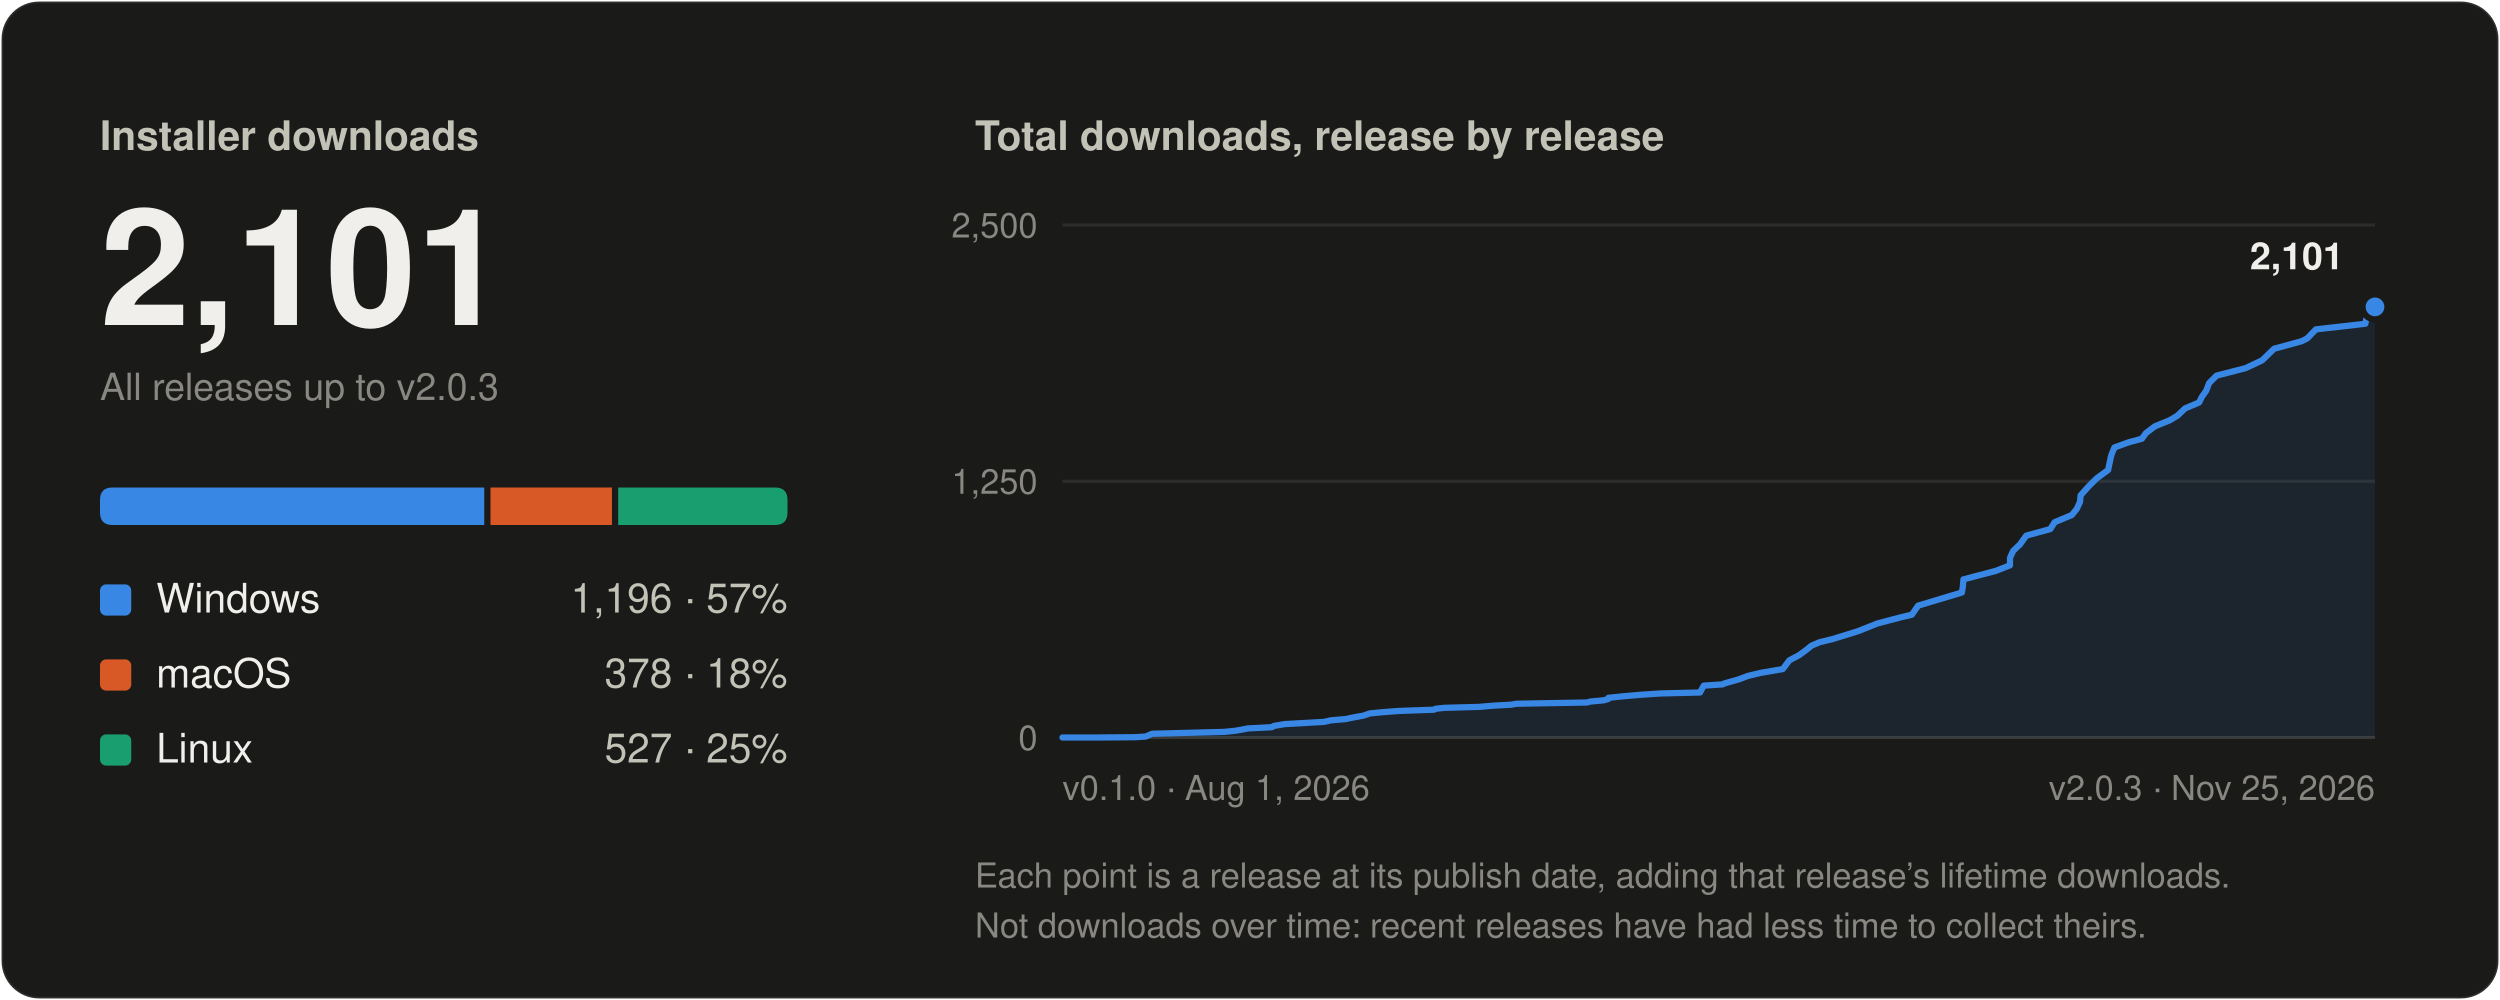
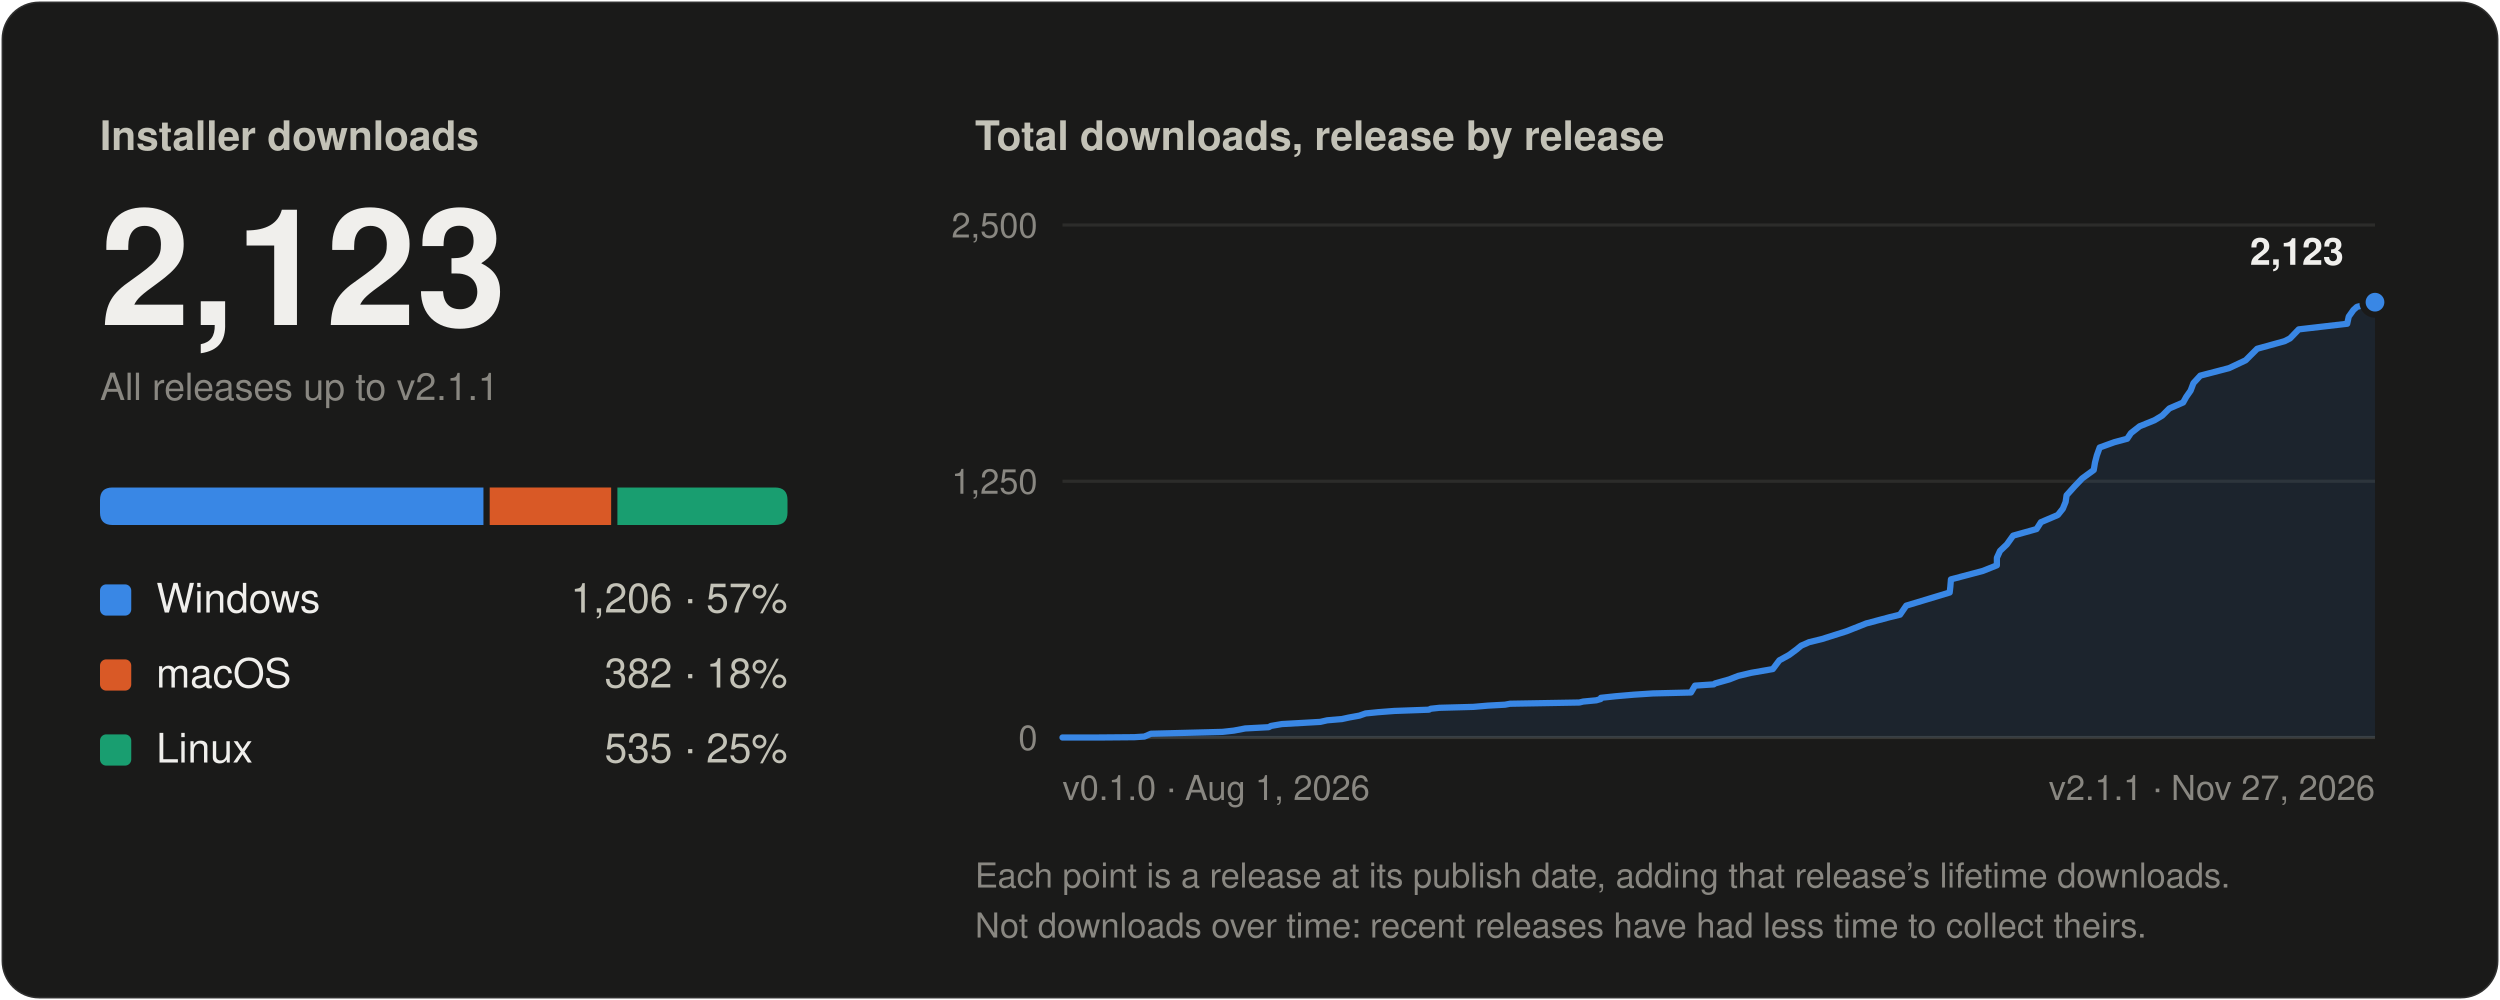
<svg xmlns="http://www.w3.org/2000/svg" width="800" height="320" viewBox="0 0 800 320" role="img" font-family="system-ui, -apple-system, &quot;Segoe UI&quot;, Helvetica, Arial, sans-serif">
  <rect x="0.5" y="0.5" width="799" height="319" rx="12" fill="#1a1a19" stroke="rgba(255,255,255,0.10)" />
  <text x="32" y="48" font-size="13" font-weight="600" fill="#c3c2b7" text-anchor="start">Installer downloads</text>
-   <text x="32" y="104" font-size="52" font-weight="700" fill="#f0efec" text-anchor="start">2,101</text>
-   <text x="32" y="128" font-size="12" font-weight="400" fill="#898781" text-anchor="start">All releases up to v2.0.3</text>
-   <path d="M36,156 H154.959 Q154.959,156 154.959,156 V168 Q154.959,168 154.959,168 H36 Q32,168 32,164 V160 Q32,156 36,156 Z" fill="#3987e5" />
-   <path d="M156.959,156 H195.82 Q195.82,156 195.82,156 V168 Q195.82,168 195.82,168 H156.959 Q156.959,168 156.959,168 V156 Q156.959,156 156.959,156 Z" fill="#d95926" />
-   <path d="M197.82,156 H248 Q252,156 252,160 V164 Q252,168 248,168 H197.82 Q197.82,168 197.82,168 V156 Q197.82,156 197.82,156 Z" fill="#199e70" />
+   <text x="32" y="104" font-size="52" font-weight="700" fill="#f0efec" text-anchor="start">2,123</text>
+   <text x="32" y="128" font-size="12" font-weight="400" fill="#898781" text-anchor="start">All releases up to v2.1.1</text>
+   <path d="M36,156 H154.702 Q154.702,156 154.702,156 V168 Q154.702,168 154.702,168 H36 Q32,168 32,164 V160 Q32,156 36,156 Z" fill="#3987e5" />
+   <path d="M156.702,156 H195.568 Q195.568,156 195.568,156 V168 Q195.568,168 195.568,168 H156.702 Q156.702,168 156.702,168 V156 Q156.702,156 156.702,156 Z" fill="#d95926" />
+   <path d="M197.568,156 H248 Q252,156 252,160 V164 Q252,168 248,168 H197.568 Q197.568,168 197.568,168 V156 Q197.568,156 197.568,156 Z" fill="#199e70" />
  <rect x="32" y="187" width="10" height="10" rx="2" fill="#3987e5" />
  <text x="50" y="196" font-size="13" font-weight="400" fill="#f0efec" text-anchor="start">Windows</text>
-   <text x="252" y="196" font-size="13" font-weight="400" fill="#c3c2b7" text-anchor="end">1,196 · 57%</text>
+   <text x="252" y="196" font-size="13" font-weight="400" fill="#c3c2b7" text-anchor="end">1,206 · 57%</text>
  <rect x="32" y="211" width="10" height="10" rx="2" fill="#d95926" />
  <text x="50" y="220" font-size="13" font-weight="400" fill="#f0efec" text-anchor="start">macOS</text>
-   <text x="252" y="220" font-size="13" font-weight="400" fill="#c3c2b7" text-anchor="end">378 · 18%</text>
+   <text x="252" y="220" font-size="13" font-weight="400" fill="#c3c2b7" text-anchor="end">382 · 18%</text>
  <rect x="32" y="235" width="10" height="10" rx="2" fill="#199e70" />
  <text x="50" y="244" font-size="13" font-weight="400" fill="#f0efec" text-anchor="start">Linux</text>
-   <text x="252" y="244" font-size="13" font-weight="400" fill="#c3c2b7" text-anchor="end">527 · 25%</text>
+   <text x="252" y="244" font-size="13" font-weight="400" fill="#c3c2b7" text-anchor="end">535 · 25%</text>
  <text x="312" y="48" font-size="13" font-weight="600" fill="#c3c2b7" text-anchor="start">Total downloads, release by release</text>
  <line x1="340" x2="760" y1="236" y2="236" stroke="#383835" stroke-width="1" />
  <text x="332" y="240" font-size="11" font-weight="400" fill="#898781" text-anchor="end">0</text>
  <line x1="340" x2="760" y1="154" y2="154" stroke="#2c2c2a" stroke-width="1" />
  <text x="332" y="158" font-size="11" font-weight="400" fill="#898781" text-anchor="end">1,250</text>
  <line x1="340" x2="760" y1="72" y2="72" stroke="#2c2c2a" stroke-width="1" />
  <text x="332" y="76" font-size="11" font-weight="400" fill="#898781" text-anchor="end">2,500</text>
-   <path d="M340.0,236.0 L340.0,236.0 L343.7,236.0 L351.1,236.0 L351.5,236.0 L363.3,235.9 L366.6,235.7 L368.7,234.8 L391.9,234.2 L395.6,233.8 L399.3,233.1 L407.0,232.7 L407.6,232.3 L411.2,231.7 L418.4,231.3 L423.7,231.0 L425.9,230.5 L430.6,230.1 L433.0,229.6 L436.3,229.0 L438.3,228.3 L442.4,227.9 L447.7,227.5 L458.9,227.1 L459.4,226.8 L462.3,226.5 L473.4,226.2 L478.0,225.8 L483.6,225.5 L485.2,225.2 L507.8,224.8 L508.9,224.5 L513.2,224.1 L514.6,223.7 L514.7,223.3 L519.5,222.8 L525.4,222.3 L531.5,221.9 L544.0,221.6 L545.2,219.4 L551.3,219.0 L551.8,218.7 L556.4,217.4 L559.3,216.3 L563.5,215.3 L570.5,214.1 L572.6,211.3 L575.8,209.6 L578.1,207.9 L579.7,206.6 L582.3,205.5 L586.4,204.5 L594.5,202.0 L600.8,199.5 L608.4,197.5 L611.8,196.7 L613.8,193.8 L627.8,189.6 L628.1,187.8 L628.3,185.4 L638.6,182.7 L643.2,180.9 L643.2,178.5 L644.2,176.3 L646.4,174.2 L648.4,171.4 L656.1,169.3 L657.5,167.1 L663.0,164.8 L664.6,162.8 L665.6,160.6 L665.8,158.5 L668.4,155.6 L670.9,153.1 L674.6,150.4 L675.1,148.0 L675.6,145.7 L676.6,143.2 L681.3,141.5 L685.4,140.4 L686.7,138.6 L689.6,136.4 L694.3,134.5 L696.8,133.0 L699.2,130.7 L703.7,128.8 L704.6,127.0 L706.0,125.0 L706.9,122.6 L709.3,120.2 L718.6,117.8 L723.9,115.3 L727.7,111.6 L736.5,109.2 L738.3,108.3 L741.1,105.4 L756.9,103.6 L757.4,101.3 L758.9,99.2 L760.0,98.2 L760.0,236 L340.0,236 Z" fill="#3987e5" fill-opacity="0.1" />
-   <path d="M340.0,236.0 L340.0,236.0 L343.7,236.0 L351.1,236.0 L351.5,236.0 L363.3,235.9 L366.6,235.7 L368.7,234.8 L391.9,234.2 L395.6,233.8 L399.3,233.1 L407.0,232.7 L407.6,232.3 L411.2,231.7 L418.4,231.3 L423.7,231.0 L425.9,230.5 L430.6,230.1 L433.0,229.6 L436.3,229.0 L438.3,228.3 L442.4,227.9 L447.7,227.5 L458.9,227.1 L459.4,226.8 L462.3,226.5 L473.4,226.2 L478.0,225.8 L483.6,225.5 L485.2,225.2 L507.8,224.8 L508.9,224.5 L513.2,224.1 L514.6,223.7 L514.7,223.3 L519.5,222.8 L525.4,222.3 L531.5,221.9 L544.0,221.6 L545.2,219.4 L551.3,219.0 L551.8,218.7 L556.4,217.4 L559.3,216.3 L563.5,215.3 L570.5,214.1 L572.6,211.3 L575.8,209.6 L578.1,207.9 L579.7,206.6 L582.3,205.5 L586.4,204.5 L594.5,202.0 L600.8,199.5 L608.4,197.5 L611.8,196.7 L613.8,193.8 L627.8,189.6 L628.1,187.8 L628.3,185.4 L638.6,182.7 L643.2,180.9 L643.2,178.5 L644.2,176.3 L646.4,174.2 L648.4,171.4 L656.1,169.3 L657.5,167.1 L663.0,164.8 L664.6,162.8 L665.6,160.6 L665.8,158.5 L668.4,155.6 L670.9,153.1 L674.6,150.4 L675.1,148.0 L675.6,145.7 L676.6,143.2 L681.3,141.5 L685.4,140.4 L686.7,138.6 L689.6,136.4 L694.3,134.5 L696.8,133.0 L699.2,130.7 L703.7,128.8 L704.6,127.0 L706.0,125.0 L706.9,122.6 L709.3,120.2 L718.6,117.8 L723.9,115.3 L727.7,111.6 L736.5,109.2 L738.3,108.3 L741.1,105.4 L756.9,103.6 L757.4,101.3 L758.9,99.2 L760.0,98.2" fill="none" stroke="#3987e5" stroke-width="2" stroke-linejoin="round" stroke-linecap="round" />
-   <circle cx="760.0" cy="98.2" r="4" fill="#3987e5" stroke="#1a1a19" stroke-width="2" />
-   <text x="750" y="86.174" font-size="12" font-weight="600" fill="#f0efec" text-anchor="end">2,101</text>
+   <path d="M340.0,236.0 L340.0,236.0 L343.6,236.0 L350.9,236.0 L351.4,236.0 L363.0,235.9 L366.2,235.7 L368.3,234.8 L391.2,234.2 L394.8,233.8 L398.5,233.1 L406.0,232.7 L406.7,232.3 L410.2,231.7 L417.3,231.3 L422.5,231.0 L424.7,230.5 L429.4,230.1 L431.7,229.6 L435.0,229.0 L437.0,228.3 L441.0,227.9 L446.2,227.5 L457.3,227.1 L457.8,226.8 L460.6,226.5 L471.5,226.2 L476.1,225.8 L481.6,225.5 L483.2,225.2 L505.4,224.8 L506.6,224.5 L510.8,224.1 L512.2,223.7 L512.3,223.3 L517.0,222.8 L522.8,222.3 L528.9,221.9 L541.1,221.6 L542.4,219.4 L548.4,219.0 L548.8,218.7 L553.4,217.4 L556.2,216.3 L560.4,215.3 L567.3,214.1 L569.4,211.3 L572.5,209.6 L574.8,207.9 L576.4,206.6 L578.9,205.5 L583.0,204.5 L590.9,202.0 L597.2,199.5 L604.7,197.5 L608.0,196.7 L610.0,193.8 L623.9,189.6 L624.1,187.8 L624.3,185.4 L634.5,182.7 L639.0,180.9 L639.0,178.5 L640.0,176.3 L642.2,174.2 L644.2,171.4 L651.7,169.3 L653.1,167.1 L658.5,164.8 L660.1,162.8 L661.0,160.6 L661.3,158.5 L663.9,155.6 L666.3,153.1 L670.0,150.4 L670.4,148.0 L671.0,145.7 L671.9,143.2 L676.6,141.5 L680.7,140.4 L681.9,138.6 L684.7,136.4 L689.4,134.5 L691.9,133.0 L694.2,130.7 L698.6,128.8 L699.6,127.0 L701.0,125.0 L701.9,122.6 L704.1,120.2 L713.3,117.8 L718.6,115.3 L722.3,111.6 L731.0,109.2 L732.8,108.3 L735.6,105.4 L751.1,103.6 L751.6,101.3 L753.1,99.2 L754.2,98.2 L760.0,96.7 L760.0,236 L340.0,236 Z" fill="#3987e5" fill-opacity="0.1" />
+   <path d="M340.0,236.0 L340.0,236.0 L343.6,236.0 L350.9,236.0 L351.4,236.0 L363.0,235.9 L366.2,235.7 L368.3,234.8 L391.2,234.2 L394.8,233.8 L398.5,233.1 L406.0,232.7 L406.7,232.3 L410.2,231.7 L417.3,231.3 L422.5,231.0 L424.7,230.5 L429.4,230.1 L431.7,229.6 L435.0,229.0 L437.0,228.3 L441.0,227.9 L446.2,227.5 L457.3,227.1 L457.8,226.8 L460.6,226.5 L471.5,226.2 L476.1,225.8 L481.6,225.5 L483.2,225.2 L505.4,224.8 L506.6,224.5 L510.8,224.1 L512.2,223.7 L512.3,223.3 L517.0,222.8 L522.8,222.3 L528.9,221.9 L541.1,221.6 L542.4,219.4 L548.4,219.0 L548.8,218.7 L553.4,217.4 L556.2,216.3 L560.4,215.3 L567.3,214.1 L569.4,211.3 L572.5,209.6 L574.8,207.9 L576.4,206.6 L578.9,205.5 L583.0,204.5 L590.9,202.0 L597.2,199.5 L604.7,197.5 L608.0,196.7 L610.0,193.8 L623.9,189.6 L624.1,187.8 L624.3,185.4 L634.5,182.7 L639.0,180.9 L639.0,178.5 L640.0,176.3 L642.2,174.2 L644.2,171.4 L651.7,169.3 L653.1,167.1 L658.5,164.8 L660.1,162.8 L661.0,160.6 L661.3,158.5 L663.9,155.6 L666.3,153.1 L670.0,150.4 L670.4,148.0 L671.0,145.7 L671.9,143.2 L676.6,141.5 L680.7,140.4 L681.9,138.6 L684.7,136.4 L689.4,134.5 L691.9,133.0 L694.2,130.7 L698.6,128.8 L699.6,127.0 L701.0,125.0 L701.9,122.6 L704.1,120.2 L713.3,117.8 L718.6,115.3 L722.3,111.6 L731.0,109.2 L732.8,108.3 L735.6,105.4 L751.1,103.6 L751.6,101.3 L753.1,99.2 L754.2,98.2 L760.0,96.7" fill="none" stroke="#3987e5" stroke-width="2" stroke-linejoin="round" stroke-linecap="round" />
+   <circle cx="760.0" cy="96.7" r="4" fill="#3987e5" stroke="#1a1a19" stroke-width="2" />
+   <text x="750" y="84.731" font-size="12" font-weight="600" fill="#f0efec" text-anchor="end">2,123</text>
  <text x="340" y="256" font-size="11" font-weight="400" fill="#898781" text-anchor="start">v0.1.0 · Aug 1, 2026</text>
-   <text x="760" y="256" font-size="11" font-weight="400" fill="#898781" text-anchor="end">v2.0.3 · Nov 25, 2026</text>
+   <text x="760" y="256" font-size="11" font-weight="400" fill="#898781" text-anchor="end">v2.1.1 · Nov 27, 2026</text>
  <text x="312" y="284" font-size="11" font-weight="400" fill="#898781" text-anchor="start">Each point is a release at its publish date, adding that release’s lifetime downloads.</text>
  <text x="312" y="300" font-size="11" font-weight="400" fill="#898781" text-anchor="start">Not downloads over time: recent releases have had less time to collect theirs.</text>
</svg>
